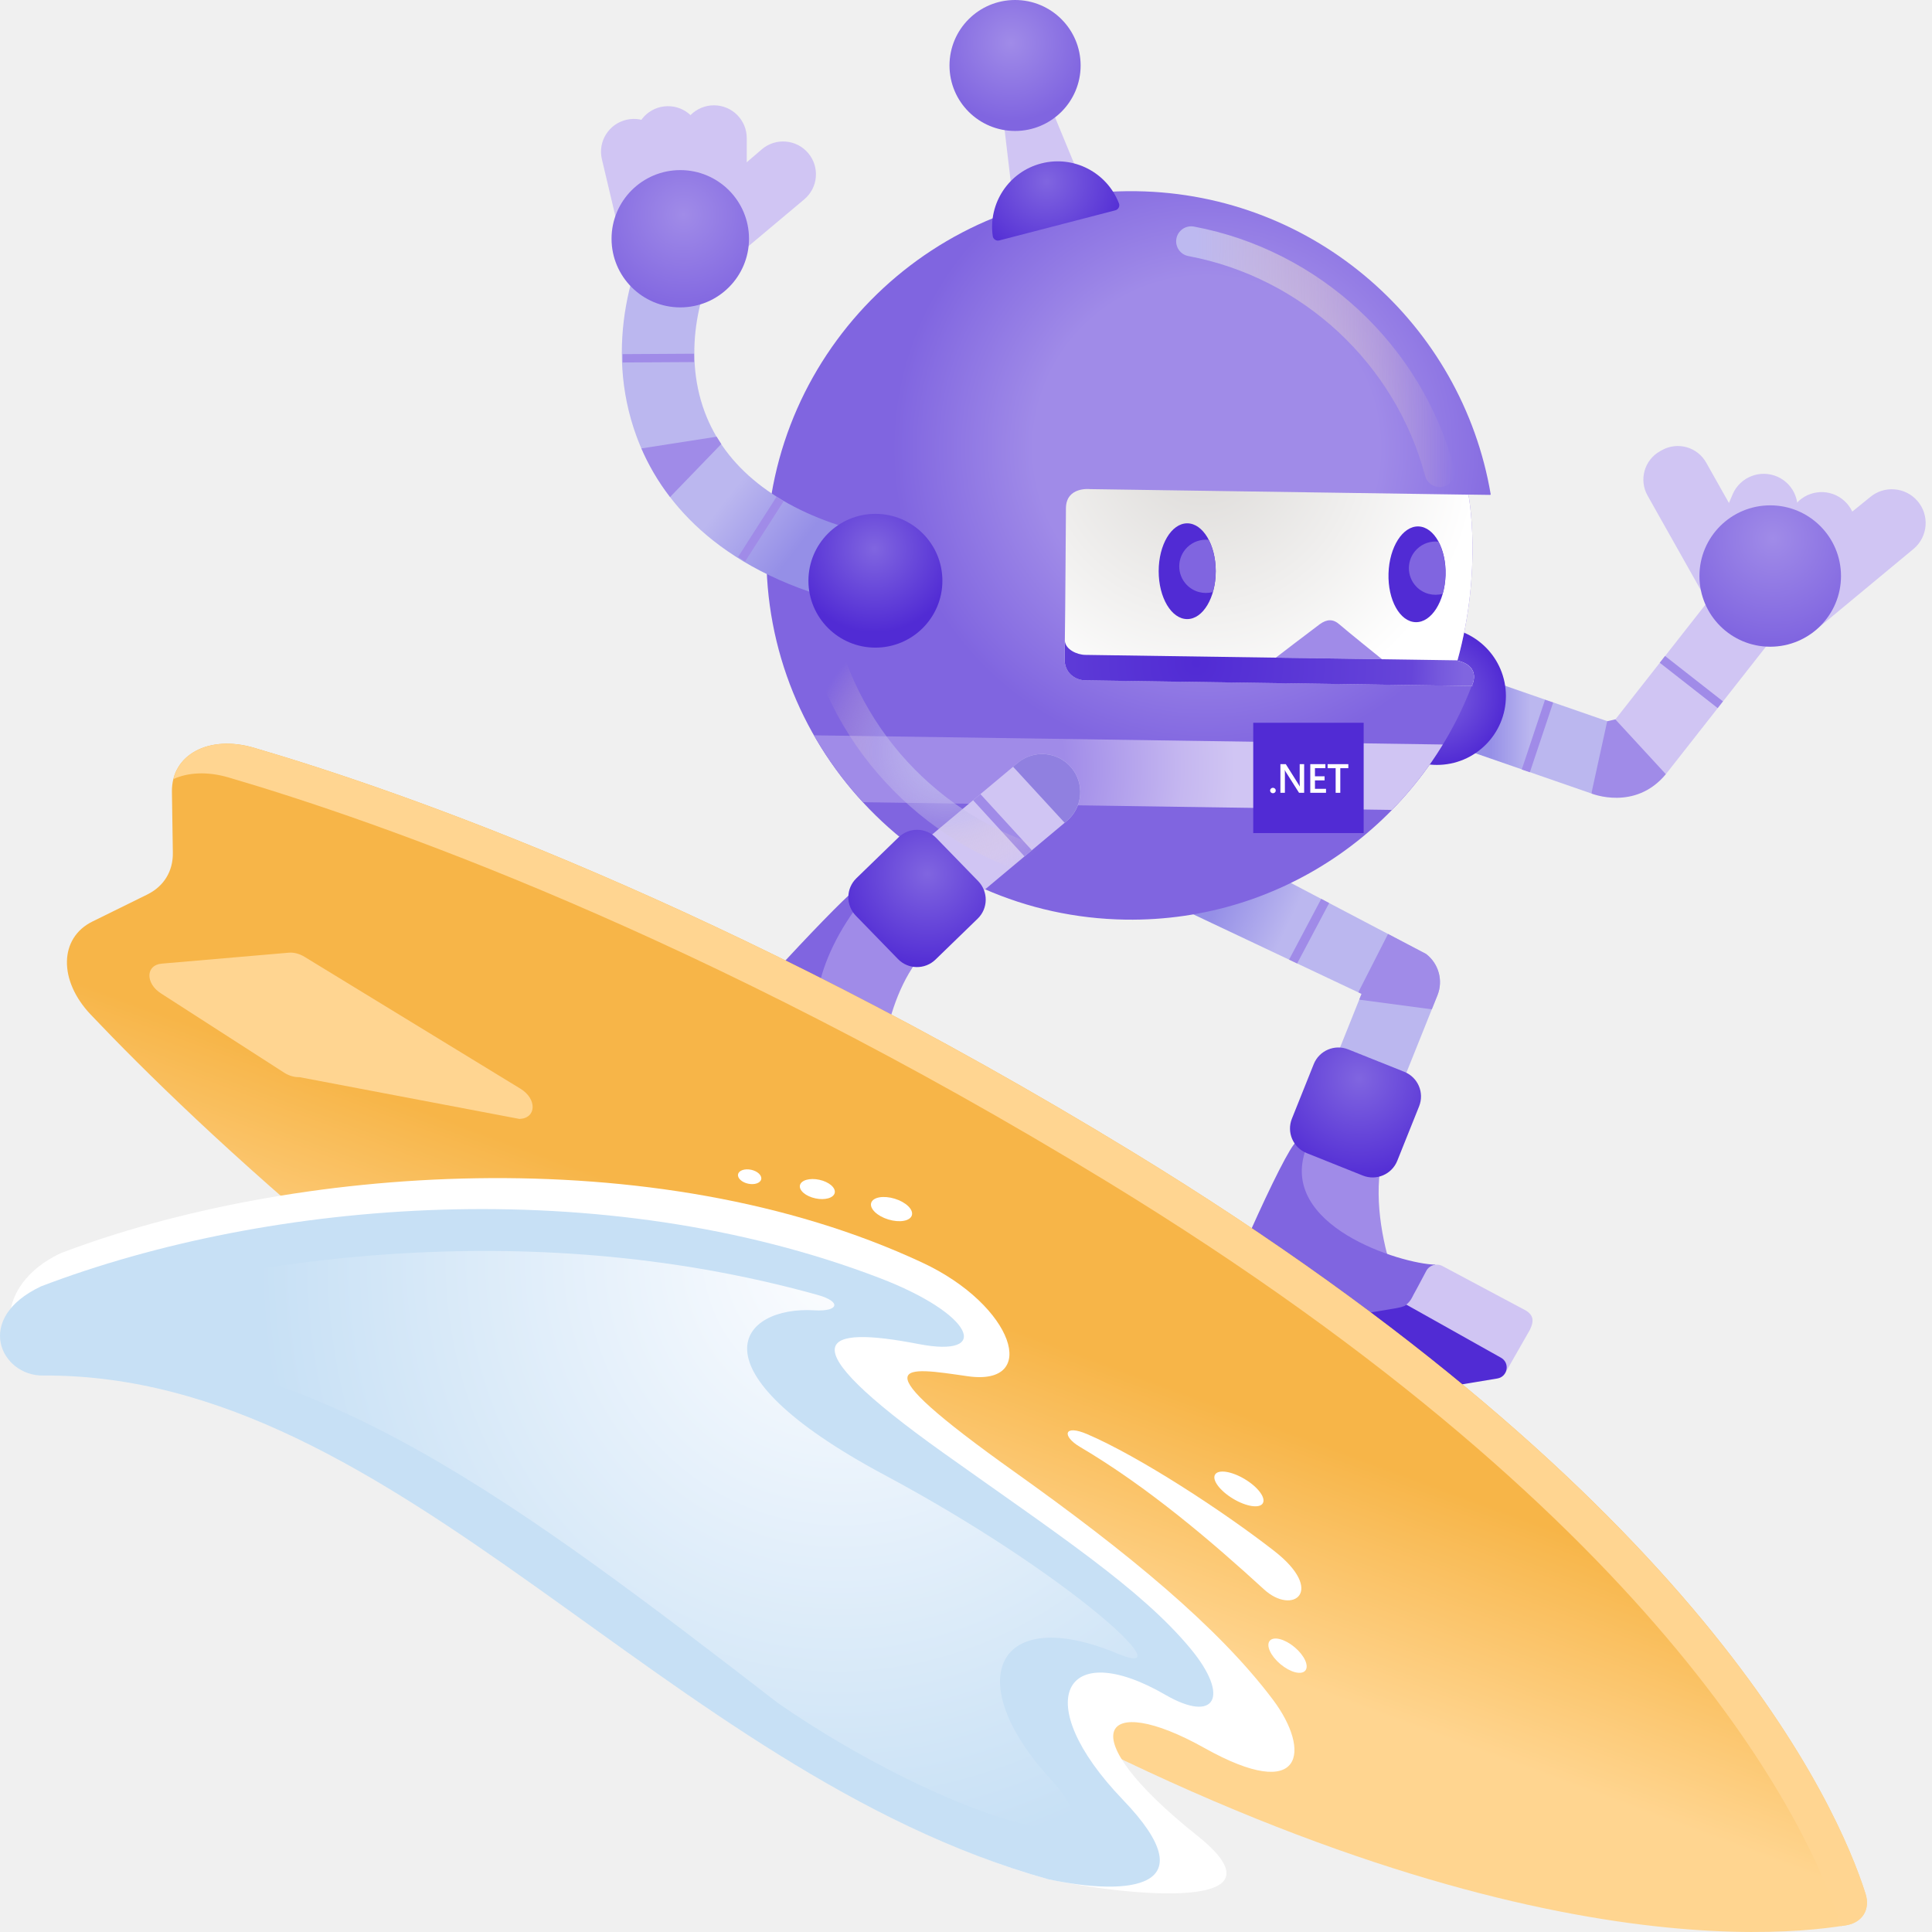
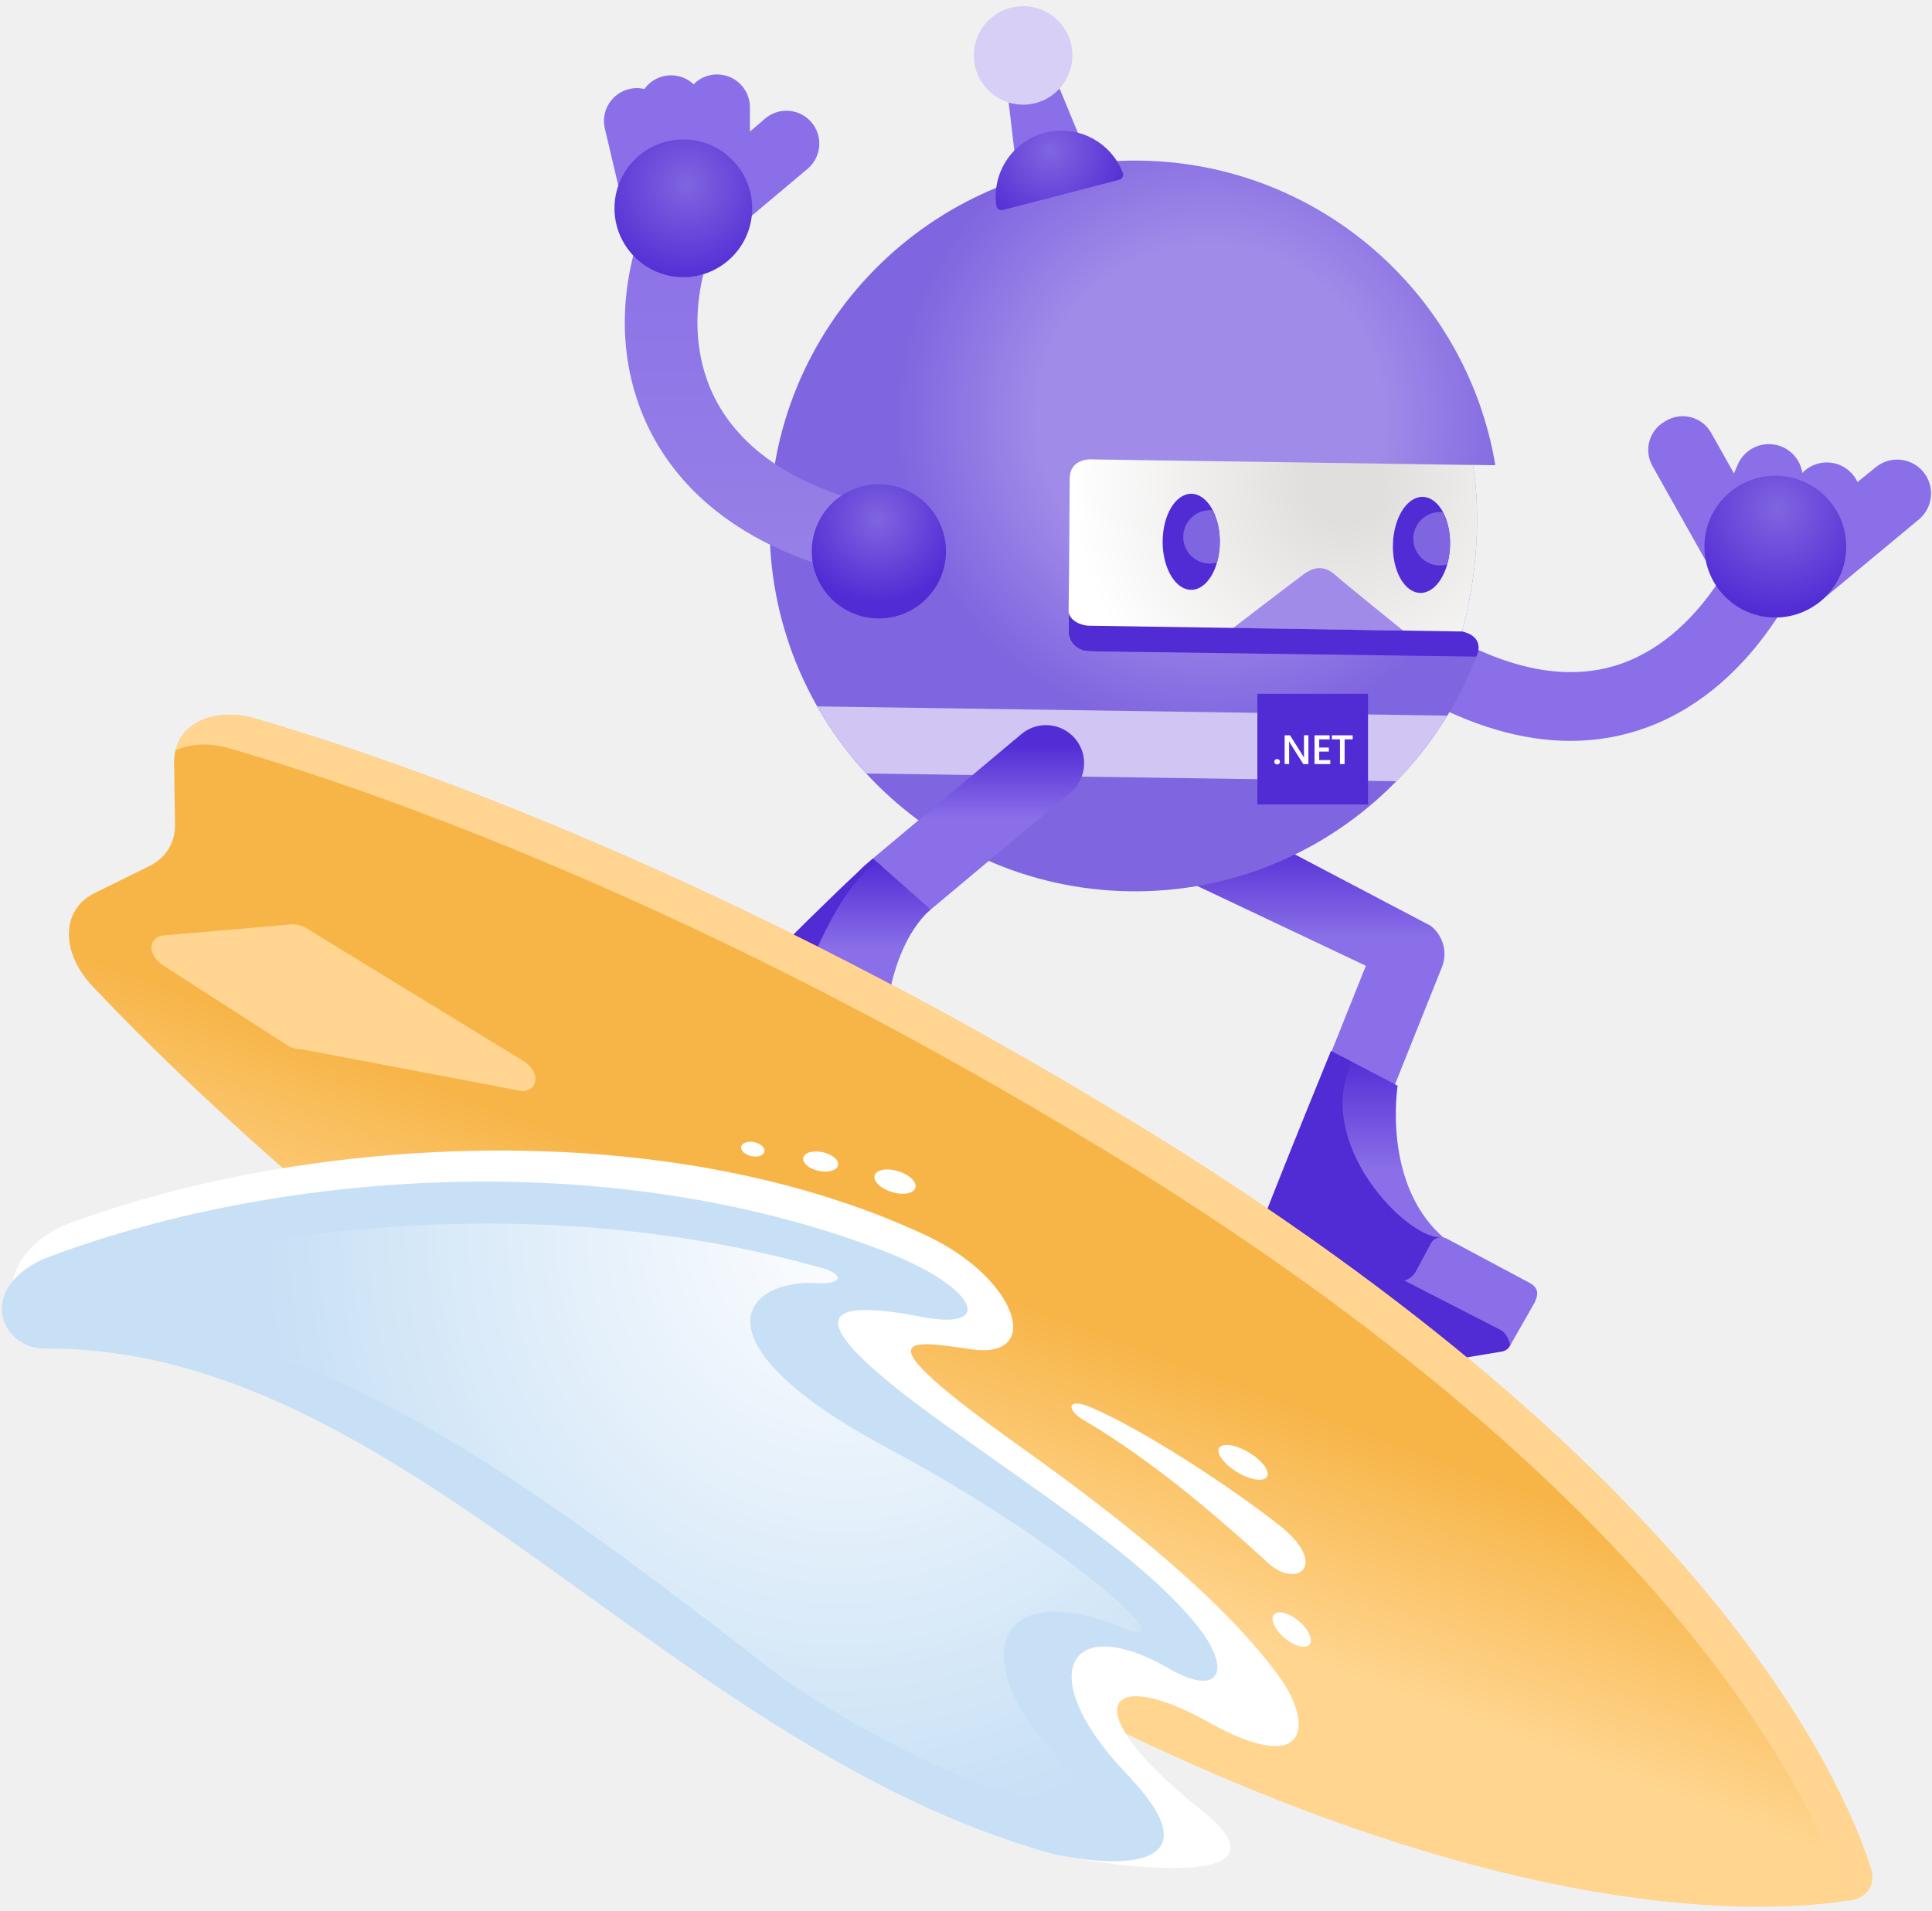
- <svg xmlns="http://www.w3.org/2000/svg" width="270" height="270" viewBox="0 0 270 270" fill="none">
-   <path d="M192.999 162.591C191.032 173.84 198.37 187.118 198.897 187.798C199.423 188.478 178.896 180.511 178.896 180.511C178.896 180.511 178.641 163.76 183.773 158.48C184.251 157.992 192.999 162.591 192.999 162.591Z" fill="#A08BE8" />
-   <path d="M191.787 162.554C190.957 165.916 191.271 170.553 194.43 176.379C196.653 180.485 198.12 178.604 202.582 177.93C204.273 177.675 201.008 184.16 200.428 185.605L182.709 187.527C183.379 185.859 183.384 184.872 182.167 182.96C179.114 178.174 180.561 166.739 183.422 159.335C186.283 151.937 191.787 162.554 191.787 162.554Z" fill="#A08BE8" />
-   <path d="M187.793 158.427C190.335 159.442 193.223 158.21 194.238 155.671L200.886 139.089C201.715 137.029 201.061 134.665 199.296 133.316L168.702 117.25C166.527 115.587 163.107 116.591 161.443 118.763C159.778 120.936 160.193 124.043 162.368 125.705L190.277 138.898L185.028 151.99C184.012 154.529 185.251 157.413 187.793 158.427Z" fill="url(#paint0_linear)" />
-   <path d="M180.151 134.107L181.279 134.644L185.751 126.204L184.645 125.62L180.151 134.107Z" fill="#A08BE8" />
-   <path d="M199.296 133.316L193.978 130.522L189.872 138.585L189.883 138.707L190.282 138.893L189.963 139.689L190.021 139.711L200.099 141.054L200.891 139.084C201.715 137.028 201.061 134.67 199.296 133.316Z" fill="#A08BE8" />
-   <path d="M200.583 176.74C195.759 176.618 178.545 171.301 182.518 160.541C183.257 158.539 183.268 156.696 180.795 159.973C178.322 163.25 168.393 185.881 168.861 187.617C169.329 189.354 201.13 190.066 201.13 190.066L200.583 176.74Z" fill="#8065E0" />
-   <path d="M213.202 183.124C214.377 183.831 214.367 184.675 213.803 185.849L210.373 191.851C210.357 191.181 209.799 190.029 209.145 189.684L195.642 182.763C196.935 182.386 197.307 181.377 197.551 180.915C197.551 180.915 198.408 179.375 199.312 177.633C199.737 176.809 200.753 176.496 201.572 176.926L213.202 183.124Z" fill="#D0C5F3" />
-   <path d="M169.611 187.049L194.717 182.891C195.073 182.832 196.084 182.689 196.536 182.322L209.767 189.742C211.054 190.47 210.708 192.408 209.251 192.647L186.697 196.386C186.4 196.434 186.097 196.397 185.82 196.28L169.388 188.903C168.489 188.52 168.648 187.209 169.611 187.049Z" fill="#512BD4" />
-   <path d="M196.259 149.791L188.415 146.652C186.517 145.893 184.358 146.817 183.597 148.713L180.545 156.335C179.784 158.231 180.71 160.387 182.608 161.146L190.452 164.285C192.35 165.045 194.51 164.121 195.27 162.225L198.323 154.608C199.083 152.707 198.163 150.556 196.259 149.791Z" fill="url(#paint1_radial)" />
-   <path d="M202.758 104.083L222.397 110.892L225.657 101.146L206.017 94.337L202.758 104.083Z" fill="url(#paint2_linear)" />
-   <path d="M215.919 97.8L212.665 107.541L213.803 107.923L217.057 98.183L215.919 97.8Z" fill="#A08BE8" />
-   <path d="M200.811 106.898C206.135 106.898 210.453 102.585 210.453 97.269C210.453 91.952 206.135 87.64 200.811 87.64C195.488 87.64 191.17 91.952 191.17 97.269C191.17 102.585 195.488 106.898 200.811 106.898Z" fill="url(#paint3_radial)" />
-   <path d="M232.798 108.205L247.806 89.084L239.712 82.748L224.705 101.868L232.798 108.205Z" fill="#D0C5F3" />
-   <path d="M232.692 91.676L231.953 92.622L240.047 98.958L240.786 98.013L232.692 91.676Z" fill="#A08BE8" />
-   <path d="M230.246 69.252L237.537 82.196C238.771 84.384 241.541 85.159 243.732 83.927L243.998 83.779C246.189 82.546 246.966 79.779 245.732 77.591L238.441 64.648C237.207 62.459 234.437 61.684 232.246 62.916L231.98 63.065C229.794 64.297 229.018 67.064 230.246 69.252Z" fill="#D0C5F3" />
-   <path d="M253.177 88.527L267.456 76.683C269.439 74.989 269.679 72.009 267.982 70.028C266.286 68.047 263.302 67.808 261.319 69.502L252.129 76.948L253.177 88.527Z" fill="#D0C5F3" />
-   <path d="M250.263 87.103L258.367 76.311C259.925 74.218 259.489 71.26 257.394 69.704C255.299 68.148 252.337 68.583 250.779 70.676L244.727 78.685L250.263 87.103Z" fill="#D0C5F3" />
-   <path d="M245.37 85.202L250.81 72.843C251.863 70.458 250.784 67.67 248.396 66.618C246.008 65.567 243.216 66.645 242.163 69.029L238.654 77.251L245.37 85.202Z" fill="#D0C5F3" />
-   <path d="M247.391 90.38C252.853 90.38 257.282 85.956 257.282 80.502C257.282 75.047 252.853 70.623 247.391 70.623C241.93 70.623 237.5 75.047 237.5 80.502C237.5 85.956 241.93 90.38 247.391 90.38Z" fill="url(#paint4_radial)" />
-   <path d="M224.609 100.796L222.397 110.892C222.397 110.892 228.502 113.394 232.804 108.194C228.284 103.287 225.742 100.53 225.742 100.53L224.609 100.796Z" fill="#A08BE8" />
-   <path d="M203.677 92.324C207.235 79.46 205.214 69.12 205.214 69.12L208.256 69.162L208.331 69.104C204.321 45.347 183.804 27.087 158.821 26.721C130.673 26.306 107.519 48.762 107.109 76.874C106.694 104.986 129.179 128.111 157.326 128.52C179.539 128.844 198.636 114.929 205.906 95.235C206.118 94.406 206.124 92.898 203.677 92.324Z" fill="url(#paint5_radial)" />
-   <path d="M205.693 95.824C205.693 95.824 207.145 93.132 203.678 92.324C207.193 79.62 205.262 69.38 205.215 69.13L152.338 68.355C152.338 68.355 149.009 67.967 148.967 71.005C148.924 74.043 148.919 82.631 148.781 92.128C148.754 94.082 150.339 95.044 151.599 95.065L205.901 95.862C205.768 95.84 205.693 95.824 205.693 95.824Z" fill="url(#paint6_radial)" />
-   <path d="M178.295 91.91C178.295 91.91 183.438 87.969 184.437 87.236C185.442 86.509 186.309 86.477 187.208 87.279C188.107 88.075 193.138 92.128 193.138 92.128L178.295 91.91Z" fill="#A08BE8" />
-   <path d="M205.693 95.824C205.693 95.824 207.145 93.131 203.678 92.324C203.683 92.308 203.683 92.298 203.688 92.282L151.69 91.522C150.482 91.506 148.935 90.763 148.818 89.589C148.807 90.428 148.797 91.278 148.786 92.138C148.759 93.912 150.062 94.868 151.248 95.043C151.365 95.059 151.488 95.075 151.605 95.075L155.157 95.128L205.901 95.872C205.768 95.84 205.693 95.824 205.693 95.824Z" fill="url(#paint7_radial)" />
-   <path d="M201.636 104.046L113.751 102.761C115.677 106.139 117.974 109.272 120.596 112.108L194.526 113.192C197.227 110.43 199.615 107.366 201.636 104.046Z" fill="url(#paint8_radial)" />
-   <path d="M99.265 27.05L106.476 20.857C108.412 19.221 111.305 19.46 112.943 21.393C114.581 23.327 114.342 26.216 112.406 27.852L103.541 35.293L99.265 27.05Z" fill="#D0C5F3" />
-   <path d="M89.012 29.004L88.768 19.508C88.72 16.98 90.735 14.887 93.267 14.839C95.798 14.792 97.893 16.805 97.941 19.333L98.196 29.068L89.012 29.004Z" fill="#D0C5F3" />
-   <path d="M95.192 28.765L95.186 19.269C95.203 16.736 97.271 14.701 99.802 14.717C102.339 14.733 104.376 16.799 104.36 19.328L104.365 29.068L95.192 28.765Z" fill="#D0C5F3" />
-   <path d="M86.3 31.469L84.109 22.227C83.54 19.763 85.088 17.304 87.555 16.736C90.023 16.167 92.485 17.713 93.054 20.177L95.298 29.658L86.3 31.469Z" fill="#D0C5F3" />
-   <path d="M93.081 28.473C88.294 35.627 84.338 48.438 88.954 60.978C91.757 68.594 98.781 78.717 116.341 83.709L119.112 73.985C108.455 70.952 101.307 65.248 98.452 57.488C95.362 49.086 97.75 39.68 101.494 34.087L93.081 28.473Z" fill="url(#paint9_linear)" />
-   <path d="M108.529 69.422L103.153 77.83L104.137 78.457L109.513 70.049L108.529 69.422Z" fill="#A08BE8" />
-   <path d="M96.995 49.431L87.008 49.49L87.013 50.658L97 50.6L96.995 49.431Z" fill="#A08BE8" />
-   <path d="M89.64 62.667L100.148 61.031C100.356 61.376 100.574 61.721 100.797 62.056L93.644 69.46C91.868 67.155 90.581 64.839 89.64 62.667Z" fill="#A08BE8" />
-   <path d="M95.07 42.957C100.377 42.957 104.674 38.66 104.674 33.365C104.674 28.07 100.377 23.773 95.07 23.773C89.767 23.773 85.465 28.07 85.465 33.365C85.465 38.66 89.767 42.957 95.07 42.957Z" fill="url(#paint10_radial)" />
-   <path d="M202.019 80.379C202.13 76.683 200.434 73.639 198.232 73.57C196.031 73.507 194.159 76.449 194.047 80.14C193.935 83.837 195.632 86.885 197.833 86.949C200.035 87.018 201.907 84.076 202.019 80.379Z" fill="#512BD4" />
-   <path d="M198.025 76.731C196.546 78.165 196.514 80.523 197.945 81.994C198.929 83.003 200.343 83.338 201.614 82.987C201.843 82.191 201.976 81.314 202.008 80.39C202.061 78.579 201.678 76.922 201.019 75.7C199.955 75.584 198.849 75.929 198.025 76.731Z" fill="#8065E0" />
-   <path d="M165.915 86.519C168.117 86.519 169.903 83.524 169.903 79.827C169.903 76.13 168.117 73.135 165.915 73.135C163.713 73.135 161.927 76.13 161.927 79.827C161.927 83.524 163.713 86.519 165.915 86.519Z" fill="#512BD4" />
-   <path d="M165.931 76.476C164.453 77.91 164.421 80.268 165.851 81.739C166.83 82.743 168.234 83.078 169.499 82.738C169.755 81.856 169.898 80.868 169.898 79.822C169.898 78.144 169.526 76.614 168.92 75.44C167.861 75.334 166.761 75.674 165.931 76.476Z" fill="#8065E0" />
-   <path d="M122.34 90.508C127.509 90.508 131.7 86.323 131.7 81.16C131.7 75.998 127.509 71.812 122.34 71.812C117.171 71.812 112.98 75.998 112.98 81.16C112.98 86.323 117.171 90.508 122.34 90.508Z" fill="url(#paint11_radial)" />
-   <path d="M123.632 134.352C122.138 134.33 120.665 133.682 119.633 132.45C117.745 130.204 118.043 126.852 120.293 124.967L142.234 106.611C144.484 104.726 147.839 105.023 149.727 107.27C151.615 109.517 151.317 112.868 149.068 114.753L127.126 133.109C126.105 133.964 124.861 134.373 123.632 134.352Z" fill="#D0C5F3" />
-   <path d="M148.786 114.987L149.057 114.759C151.307 112.873 151.604 109.527 149.717 107.275C147.829 105.029 144.478 104.731 142.224 106.617L141.58 107.153L148.786 114.987Z" fill="#9080E0" />
-   <path d="M135.991 111.832L143.175 119.682L144.202 118.822L137.017 110.977L135.991 111.832Z" fill="#A08BE8" />
-   <path d="M130.258 131.972C123.356 138.197 122.856 150.944 123.132 151.762C123.414 152.574 110.981 143.471 110.981 143.471C110.981 143.471 116.123 127.527 122.68 124.165C123.286 123.851 130.258 131.972 130.258 131.972Z" fill="#A08BE8" />
-   <path d="M116.751 145.829C112.225 144.172 113.539 134.373 120.755 125.45C122.101 123.788 122.68 121.754 119.495 124.34C116.277 126.948 99.297 145.181 99.186 146.976C99.074 148.771 128.961 159.643 128.961 159.643L116.751 145.829Z" fill="#8065E0" />
-   <path d="M142.628 156.94C143.516 157.986 143.234 158.778 142.325 159.718L137.15 164.301C137.353 163.664 137.193 162.389 136.682 161.853L126.116 150.97C127.461 151.029 128.137 150.19 128.514 149.829C128.514 149.829 129.817 148.644 131.237 147.284C131.907 146.642 132.965 146.668 133.609 147.338L142.628 156.94Z" fill="#D0C5F3" />
-   <path d="M100.079 146.684L125.19 150.795C125.547 150.853 126.552 151.039 127.094 150.843L137.241 162.113C138.224 163.213 137.273 164.939 135.815 164.7L113.257 161.014C112.959 160.966 112.682 160.833 112.459 160.631L99.265 148.378C98.547 147.715 99.122 146.525 100.079 146.684Z" fill="#512BD4" />
-   <path d="M136.709 123.145L130.822 117.09C129.397 115.624 127.052 115.587 125.578 117.016L119.681 122.736C118.213 124.16 118.176 126.502 119.606 127.973L125.493 134.028C126.919 135.494 129.264 135.531 130.737 134.102L136.634 128.382C138.102 126.959 138.134 124.616 136.709 123.145Z" fill="url(#paint12_radial)" />
-   <path d="M119.037 225.263C198.711 273.924 245.141 271.189 257.995 269.059C260.276 268.682 261.409 266.834 260.707 264.63C256.75 252.233 238.037 209.701 158.363 161.04C101.398 126.247 55.876 110.473 35.498 104.503C29.191 102.654 23.953 105.464 24.027 110.642L24.155 119.188C24.192 121.753 22.9 123.867 20.592 125.004L12.918 128.785C8.27 131.075 8.148 137.012 12.668 141.782C27.276 157.184 62.072 190.47 119.037 225.263Z" fill="url(#paint13_linear)" />
-   <path d="M260.707 264.63C256.751 252.233 238.037 209.701 158.364 161.04C101.398 126.247 55.877 110.473 35.498 104.503C29.946 102.878 25.229 104.859 24.23 108.879C26.277 107.939 28.989 107.785 31.941 108.651C52.324 114.621 97.84 130.395 154.806 165.188C234.479 213.849 253.193 256.387 257.15 268.778C257.192 268.91 257.229 269.043 257.256 269.176C257.511 269.139 257.761 269.096 258 269.059C260.277 268.682 261.409 266.834 260.707 264.63Z" fill="#FFD591" />
-   <path d="M72.745 152.155L42.555 133.714C41.853 133.284 41.06 133.077 40.353 133.141L22.596 134.67C20.342 134.862 20.299 137.443 22.522 138.845L39.726 149.919C40.396 150.344 41.156 150.561 41.853 150.535L72.596 156.372C74.978 156.282 75.074 153.578 72.745 152.155Z" fill="#FFD591" />
-   <path d="M150.775 24.469L141.431 26.89L140.256 16.974L146.962 15.232L150.775 24.469Z" fill="#D0C5F3" />
-   <path d="M141.857 18.302C146.919 18.302 151.019 14.207 151.019 9.151C151.019 4.095 146.919 0 141.857 0C136.794 0 132.694 4.095 132.694 9.151C132.694 14.207 136.794 18.302 141.857 18.302Z" fill="url(#paint14_radial)" />
-   <path d="M155.869 29.392C156.289 29.28 156.534 28.829 156.375 28.425C154.726 24.129 150.073 21.659 145.51 22.843C140.947 24.028 138.086 28.447 138.74 33.004C138.804 33.434 139.235 33.71 139.655 33.599L155.869 29.392Z" fill="url(#paint15_radial)" />
-   <path d="M190.574 101.008H175.142V116.421H190.574V101.008Z" fill="#512BD4" />
-   <path d="M177.891 110.855C177.779 110.855 177.689 110.818 177.615 110.743C177.54 110.669 177.498 110.579 177.498 110.478C177.498 110.372 177.535 110.287 177.615 110.207C177.689 110.133 177.785 110.095 177.891 110.095C178.003 110.095 178.093 110.133 178.173 110.207C178.253 110.281 178.29 110.372 178.29 110.478C178.29 110.579 178.253 110.669 178.173 110.743C178.093 110.823 178.003 110.855 177.891 110.855Z" fill="white" />
-   <path d="M182.252 110.797H181.545L179.678 107.854C179.63 107.78 179.593 107.7 179.561 107.62H179.545C179.561 107.705 179.566 107.891 179.566 108.173V110.797H178.939V106.792H179.694L181.502 109.665C181.576 109.782 181.63 109.867 181.651 109.91H181.662C181.646 109.803 181.635 109.623 181.635 109.368V106.787H182.257V110.797H182.252Z" fill="white" />
-   <path d="M185.31 110.797H183.113V106.792H185.224V107.355H183.767V108.492H185.113V109.055H183.767V110.239H185.315L185.31 110.797Z" fill="white" />
-   <path d="M188.431 107.355H187.309V110.797H186.66V107.355H185.538V106.792H188.431V107.355Z" fill="white" />
-   <path d="M176.477 210.089C176.934 209.335 175.812 207.821 173.966 206.717C172.126 205.606 170.265 205.32 169.808 206.074C169.35 206.828 170.478 208.336 172.318 209.446C174.163 210.557 176.025 210.843 176.477 210.089Z" fill="white" />
-   <path d="M182.417 233.469C182.964 232.816 182.3 231.355 180.928 230.203C179.556 229.05 177.997 228.646 177.45 229.3C176.902 229.953 177.567 231.414 178.939 232.566C180.311 233.719 181.869 234.122 182.417 233.469Z" fill="white" />
-   <path d="M127.434 169.841C127.679 169.039 126.605 167.998 125.036 167.52C123.467 167.042 121.994 167.302 121.75 168.104C121.505 168.906 122.579 169.947 124.148 170.425C125.722 170.903 127.19 170.643 127.434 169.841Z" fill="white" />
-   <path d="M113.943 167.472C115.283 167.764 116.501 167.419 116.655 166.702C116.809 165.985 115.852 165.167 114.507 164.875C113.166 164.583 111.949 164.928 111.794 165.645C111.64 166.362 112.597 167.18 113.943 167.472Z" fill="white" />
-   <path d="M5.856 188.032C11.525 186.969 40.21 196.004 73.707 210.652C107.093 225.247 103.467 250.539 146.51 262.627C157.88 265.039 180.72 267.216 167.303 256.525C149.217 242.105 154.029 236.278 168.319 244.282C182.284 252.101 183.22 244.633 177.912 237.558C170.286 227.398 157.608 216.967 141.835 205.734C119.303 189.684 126.514 191.075 135.215 192.328C145.367 193.789 141.718 182.444 128.918 176.464C91.406 158.937 40.38 162.963 8.456 175.147C-1.057 179.635 0.086 189.105 5.856 188.032Z" fill="white" />
-   <path d="M5.973 192.233C55.786 191.893 92.793 247.629 146.51 262.633C157.88 265.044 168.84 263.923 156.933 251.527C143.707 237.76 148.701 228.652 162.873 236.857C169.824 240.883 171.977 237.139 166.346 230.362C159.385 221.976 147.643 214.301 131.87 203.062C109.338 187.012 115.028 185.243 128.37 187.83C138.682 189.827 136.092 183.639 122.904 178.594C84.173 163.776 37.663 167.584 5.739 179.768C-3.78 184.261 0.15 192.27 5.973 192.233Z" fill="#C7E0F5" />
-   <path d="M11.748 188.993C43.709 188.318 72.963 210.397 108.747 238.026C131.253 253.63 159.438 262.457 146.781 248.6C134.124 234.738 139.336 224.041 156.221 231.111C165.787 235.115 149.323 219.893 123.622 206.137C95.777 191.234 103.541 182.481 113.815 183.119C117.198 183.326 117.665 181.919 114.278 180.973C72.346 169.267 32.105 176.841 12.397 182.566C5.952 184.436 4.888 189.136 11.748 188.993Z" fill="url(#paint16_radial)" />
-   <path d="M104.552 165.422C105.445 165.613 106.264 165.337 106.381 164.801C106.498 164.264 105.87 163.669 104.977 163.478C104.084 163.287 103.265 163.563 103.148 164.099C103.031 164.636 103.658 165.231 104.552 165.422Z" fill="white" />
-   <path d="M150.913 202.197C160.48 207.842 169.409 215.49 176.647 222.119C180.678 225.81 185.315 222.384 178.061 216.739C170.807 211.093 159.172 203.53 151.955 200.433C148.616 198.994 148.392 200.709 150.913 202.197Z" fill="white" />
-   <path d="M114.922 86.668C115.852 86.679 116.698 87.305 116.937 88.251C120.915 103.961 133.763 116.172 149.669 119.348C150.807 119.576 151.546 120.681 151.317 121.817C151.089 122.954 149.983 123.692 148.845 123.464C131.365 119.969 117.24 106.553 112.863 89.281C112.576 88.16 113.262 87.019 114.384 86.732C114.565 86.689 114.746 86.668 114.922 86.668Z" fill="url(#paint17_radial)" />
-   <path d="M201.199 68.068C200.269 68.068 199.413 67.447 199.163 66.507C195.004 50.839 182.018 38.782 166.08 35.787C164.942 35.574 164.192 34.475 164.405 33.338C164.617 32.202 165.718 31.453 166.856 31.665C184.379 34.958 198.652 48.215 203.226 65.434C203.523 66.554 202.853 67.701 201.731 67.999C201.556 68.047 201.375 68.068 201.199 68.068Z" fill="url(#paint18_linear)" />
+ <svg xmlns="http://www.w3.org/2000/svg" width="272" height="269" viewBox="0 0 272 269" fill="none">
+   <path d="M189.79 155.713C192.356 156.74 195.268 155.495 196.295 152.929L203.004 136.174C203.841 134.093 203.18 131.703 201.398 130.339L170.521 114.103C168.326 112.42 164.876 113.437 163.194 115.633C161.512 117.828 161.935 120.969 164.13 122.646L192.299 135.979L187 149.208C185.974 151.774 187.224 154.687 189.79 155.713Z" fill="url(#paint0_linear)" />
+   <path d="M196.761 152.853L188.692 148.648C185.803 156.193 181.042 175.685 184.111 180.503C185.342 182.437 185.337 183.435 184.658 185.117L202.543 183.174C203.128 181.715 205.304 176.716 204.715 175.419C196.19 169.484 196.091 158.075 196.761 152.853Z" fill="url(#paint1_linear)" />
+   <path d="M171.439 184.637L196.78 180.437C197.141 180.38 198.158 180.232 198.614 179.862L211.966 187.36C213.263 188.096 212.916 190.054 211.443 190.296L188.683 194.074C188.383 194.122 188.074 194.084 187.799 193.965L171.215 186.509C170.308 186.124 170.469 184.799 171.439 184.637Z" fill="#512BD4" />
+   <path d="M189.823 150.757C189.966 150.373 190.061 149.893 190.113 149.389L187.381 147.968C184.753 154.469 172.688 183.715 173.144 185.407C173.615 187.16 203.247 187.688 203.247 187.688L202.695 174.221C197.83 174.098 185.817 161.629 189.823 150.757Z" fill="#512BD4" />
+   <path d="M221.108 104.314C214.309 104.314 207.091 102.195 199.531 97.97L204.245 89.536C213.354 94.63 221.522 95.913 228.516 93.352C240.258 89.051 245.561 75.214 245.613 75.072L254.675 78.427C254.404 79.163 247.856 96.507 231.923 102.394C228.455 103.672 224.843 104.314 221.108 104.314Z" fill="#8A6FE8" />
+   <path d="M232.636 65.597L239.996 78.678C241.241 80.888 244.04 81.672 246.25 80.427L246.516 80.275C248.725 79.03 249.509 76.231 248.264 74.022L240.904 60.94C239.659 58.731 236.86 57.947 234.651 59.191L234.385 59.344C232.18 60.589 231.401 63.383 232.636 65.597Z" fill="#8A6FE8" />
+   <path d="M255.782 85.074L270.194 73.105C272.194 71.394 272.436 68.381 270.726 66.381C269.015 64.38 266.003 64.138 264.002 65.849L254.727 73.375L255.782 85.074Z" fill="#8A6FE8" />
+   <path d="M252.84 83.634L261.018 72.729C262.591 70.615 262.149 67.626 260.035 66.053C257.92 64.48 254.931 64.922 253.358 67.037L247.252 75.129L252.84 83.634Z" fill="#8A6FE8" />
+   <path d="M247.903 81.715L253.396 69.227C254.461 66.818 253.368 64 250.959 62.936C248.55 61.871 245.732 62.964 244.667 65.374L241.123 73.684L247.903 81.715Z" fill="#8A6FE8" />
+   <path d="M249.942 86.946C255.454 86.946 259.925 82.475 259.925 76.963C259.925 71.451 255.454 66.98 249.942 66.98C244.43 66.98 239.958 71.451 239.958 76.963C239.958 82.475 244.43 86.946 249.942 86.946Z" fill="url(#paint2_radial)" />
+   <path d="M205.822 88.909C209.414 75.908 207.371 65.459 207.371 65.459L210.441 65.502L210.517 65.445C206.468 41.434 185.76 22.983 160.548 22.613C132.137 22.195 108.768 44.889 108.355 73.295C107.936 101.705 130.631 125.074 159.037 125.488C181.455 125.815 200.728 111.75 208.07 91.85C208.288 91.014 208.293 89.489 205.822 88.909Z" fill="url(#paint3_radial)" />
+   <path d="M205.822 88.909C209.372 76.07 207.423 65.72 207.371 65.469L154.004 64.685C154.004 64.685 150.645 64.295 150.602 67.365C150.559 70.434 150.555 79.116 150.412 88.709C150.384 90.686 151.985 91.655 153.258 91.679C153.263 91.679 204.876 90.292 205.822 88.909Z" fill="url(#paint4_radial)" />
+   <path d="M173.582 88.439C173.582 88.439 181.888 82.066 183.503 80.883C185.128 79.705 186.525 79.657 187.975 80.95C189.424 82.237 197.549 88.79 197.549 88.79L173.582 88.439Z" fill="#A08BE8" />
+   <path d="M207.856 92.449C207.856 92.449 209.319 89.726 205.822 88.914C205.827 88.899 153.349 88.101 153.349 88.101C152.132 88.087 150.569 87.331 150.45 86.148C150.441 86.994 150.426 87.854 150.417 88.724C150.388 90.515 151.705 91.484 152.902 91.66C153.021 91.674 153.144 91.693 153.263 91.693L156.851 91.746L207.856 92.449Z" fill="#512BD4" />
+   <path d="M203.76 100.755L115.059 99.458C117.003 102.869 119.322 106.039 121.968 108.904L196.585 109.997C199.312 107.208 201.721 104.11 203.76 100.755Z" fill="#D0C5F3" />
+   <path d="M100.443 22.945L107.723 16.687C109.676 15.034 112.598 15.276 114.251 17.229C115.905 19.182 115.663 22.104 113.71 23.758L104.762 31.28L100.443 22.945Z" fill="#8A6FE8" />
+   <path d="M90.094 24.922L89.847 15.323C89.799 12.767 91.833 10.653 94.389 10.605C96.946 10.557 99.06 12.591 99.108 15.148L99.364 24.984L90.094 24.922Z" fill="#8A6FE8" />
+   <path d="M96.328 24.68L96.323 15.081C96.337 12.52 98.428 10.467 100.98 10.482C103.541 10.496 105.594 12.586 105.58 15.138L105.584 24.984L96.328 24.68Z" fill="#8A6FE8" />
+   <path d="M87.357 27.412L85.147 18.075C84.572 15.585 86.135 13.1 88.625 12.525C91.115 11.95 93.6 13.513 94.175 16.003L96.442 25.582L87.357 27.412Z" fill="#8A6FE8" />
+   <path d="M94.199 24.385C89.367 31.617 85.375 44.561 90.032 57.234C92.859 64.932 99.949 75.162 117.673 80.209L120.471 70.382C109.714 67.317 102.5 61.553 99.621 53.713C96.504 45.221 98.913 35.718 102.691 30.063L94.199 24.385Z" fill="url(#paint5_linear)" />
+   <path d="M96.204 39.02C101.56 39.02 105.898 34.677 105.898 29.327C105.898 23.976 101.56 19.633 96.204 19.633C90.854 19.633 86.511 23.976 86.511 29.327C86.511 34.677 90.854 39.02 96.204 39.02Z" fill="url(#paint6_radial)" />
+   <path d="M204.149 76.84C204.263 73.105 202.548 70.03 200.329 69.959C198.105 69.892 196.219 72.867 196.105 76.597C195.991 80.332 197.706 83.416 199.925 83.478C202.149 83.549 204.035 80.574 204.149 76.84Z" fill="#512BD4" />
+   <path d="M200.115 73.152C198.623 74.601 198.59 76.987 200.034 78.469C201.028 79.491 202.453 79.828 203.736 79.472C203.969 78.669 204.102 77.78 204.135 76.849C204.187 75.019 203.803 73.342 203.137 72.112C202.068 71.993 200.952 72.34 200.115 73.152Z" fill="#8065E0" />
+   <path d="M167.708 83.045C169.932 83.045 171.733 80.018 171.733 76.283C171.733 72.549 169.927 69.522 167.708 69.522C165.485 69.522 163.684 72.549 163.684 76.283C163.684 80.018 165.489 83.045 167.708 83.045Z" fill="#512BD4" />
+   <path d="M167.727 72.895C166.235 74.345 166.202 76.73 167.647 78.213C168.635 79.225 170.051 79.567 171.329 79.22C171.586 78.327 171.733 77.329 171.733 76.274C171.733 74.578 171.358 73.033 170.745 71.845C169.676 71.741 168.564 72.083 167.727 72.895Z" fill="#8065E0" />
+   <path d="M123.731 87.075C128.949 87.075 133.178 82.846 133.178 77.628C133.178 72.411 128.949 68.182 123.731 68.182C118.514 68.182 114.285 72.411 114.285 77.628C114.285 82.846 118.514 87.075 123.731 87.075Z" fill="url(#paint7_radial)" />
+   <path d="M125.033 131.385C123.527 131.361 122.04 130.71 120.999 129.465C119.093 127.194 119.393 123.806 121.664 121.9L143.812 103.349C146.083 101.444 149.471 101.743 151.377 104.015C153.282 106.286 152.983 109.674 150.711 111.579L128.564 130.13C127.528 130.99 126.273 131.404 125.033 131.385Z" fill="url(#paint8_linear)" />
+   <path d="M144.206 154.212C145.104 155.272 144.819 156.07 143.902 157.02L138.68 161.653C138.884 161.007 138.723 159.719 138.21 159.177L127.547 148.182C128.906 148.239 129.585 147.393 129.965 147.027C129.965 147.027 131.282 145.83 132.712 144.457C133.387 143.806 134.456 143.834 135.107 144.509L144.206 154.212Z" fill="#D0C5F3" />
+   <path d="M101.26 143.844L126.606 147.997C126.967 148.054 127.979 148.244 128.526 148.044L138.766 159.434C139.759 160.546 138.799 162.29 137.326 162.048L114.556 158.322C114.256 158.275 113.976 158.142 113.753 157.937L100.438 145.554C99.716 144.884 100.296 143.682 101.26 143.844Z" fill="#512BD4" />
+   <path d="M152.427 20.337L142.995 22.784L141.807 12.762L148.573 11.004L152.427 20.337Z" fill="#8A6FE8" />
+   <path d="M144.04 14.739C147.875 14.739 150.978 11.636 150.978 7.802C150.978 3.967 147.875 0.869 144.04 0.869C140.205 0.869 137.103 3.972 137.103 7.806C137.103 11.641 140.21 14.739 144.04 14.739Z" fill="#D8CFF7" />
+   <path d="M157.568 25.312C157.991 25.198 158.238 24.741 158.077 24.333C156.414 19.99 151.714 17.495 147.11 18.692C142.505 19.89 139.616 24.357 140.277 28.961C140.343 29.393 140.776 29.674 141.199 29.564L157.568 25.312Z" fill="url(#paint9_radial)" />
+   <path d="M192.598 97.685H177.022V113.261H192.598V97.685V97.685Z" fill="#512BD4" />
+   <path d="M179.797 107.635C179.683 107.635 179.593 107.597 179.516 107.521C179.44 107.445 179.398 107.355 179.398 107.255C179.398 107.146 179.436 107.06 179.516 106.98C179.593 106.904 179.688 106.866 179.797 106.866C179.911 106.866 180.001 106.904 180.082 106.98C180.163 107.056 180.201 107.146 180.201 107.255C180.201 107.355 180.163 107.45 180.082 107.521C180.001 107.607 179.911 107.635 179.797 107.635Z" fill="white" />
+   <path d="M184.197 107.578H183.484L181.603 104.604C181.555 104.528 181.517 104.447 181.484 104.366H181.469C181.484 104.452 181.493 104.642 181.493 104.922V107.574H180.861V103.525H181.622L183.446 106.428C183.522 106.547 183.574 106.633 183.598 106.676H183.608C183.593 106.566 183.579 106.386 183.579 106.129V103.52H184.206V107.574H184.197V107.578Z" fill="white" />
+   <path d="M187.286 107.578H185.066V103.53H187.195V104.1H185.727V105.25H187.086V105.82H185.727V107.018H187.29V107.583H187.286V107.578Z" fill="white" />
+   <path d="M190.436 104.1H189.305V107.578H188.649V104.1H187.518V103.53H190.436V104.1Z" fill="white" />
+   <path d="M215.435 180.669C216.623 181.382 216.609 182.238 216.043 183.421L212.579 189.484C212.565 188.809 211.999 187.645 211.339 187.293L197.711 180.299C199.013 179.919 199.393 178.897 199.64 178.431C199.64 178.431 200.505 176.873 201.417 175.115C201.845 174.283 202.871 173.965 203.698 174.402L215.435 180.669Z" fill="#8A6FE8" />
+   <path d="M124.216 122.043L122.89 120.874C118.851 124.333 100.467 142.38 100.357 144.143C100.243 145.958 130.407 156.944 130.407 156.944L118.086 142.984C113.639 141.349 117.288 130.919 124.216 122.043Z" fill="#512BD4" />
+   <path d="M131.001 128.044L123.508 121.415C117.164 125.402 112.265 140.598 112.265 140.598C112.265 140.598 124.815 149.797 124.529 148.975C124.249 148.153 124.092 134.359 131.001 128.044Z" fill="url(#paint10_linear)" />
+   <path d="M120.395 223.255C200.809 272.43 247.671 269.665 260.648 267.512C262.952 267.132 264.093 265.265 263.385 263.036C259.393 250.51 240.505 207.526 160.091 158.351C102.596 123.188 56.651 107.246 36.086 101.216C29.718 99.348 24.434 102.185 24.51 107.422L24.639 116.056C24.677 118.65 23.37 120.783 21.042 121.933L13.296 125.754C8.606 128.068 8.483 134.069 13.044 138.888C27.784 154.454 62.9 188.092 120.395 223.255Z" fill="url(#paint11_linear)" />
+   <path d="M263.385 263.036C259.393 250.51 240.505 207.526 160.091 158.351C102.595 123.188 56.651 107.246 36.086 101.216C30.483 99.572 25.722 101.577 24.71 105.64C26.777 104.689 29.514 104.533 32.493 105.407C53.068 111.442 99.008 127.379 156.499 162.542C236.913 211.722 255.801 254.706 259.792 267.232C259.835 267.365 259.873 267.498 259.902 267.636C260.158 267.598 260.41 267.555 260.652 267.517C262.947 267.132 264.093 265.265 263.385 263.036Z" fill="#FFD591" />
+   <path d="M73.672 149.375L43.199 130.738C42.491 130.306 41.693 130.092 40.975 130.159L23.061 131.703C20.785 131.898 20.742 134.507 22.985 135.923L40.348 147.113C41.023 147.54 41.792 147.764 42.496 147.735L73.524 153.632C75.929 153.542 76.024 150.814 73.672 149.375Z" fill="#FFD591" />
+   <path d="M178.371 207.921C178.832 207.16 177.701 205.63 175.839 204.514C173.981 203.392 172.104 203.103 171.643 203.863C171.182 204.623 172.318 206.148 174.176 207.27C176.034 208.391 177.915 208.681 178.371 207.921Z" fill="white" />
+   <path d="M184.363 231.546C184.914 230.886 184.244 229.408 182.862 228.244C181.479 227.08 179.906 226.671 179.35 227.332C178.794 227.992 179.469 229.47 180.852 230.634C182.239 231.798 183.812 232.207 184.363 231.546Z" fill="white" />
+   <path d="M128.873 167.246C129.12 166.433 128.036 165.383 126.454 164.899C124.872 164.414 123.384 164.68 123.137 165.488C122.89 166.3 123.974 167.35 125.556 167.835C127.143 168.32 128.626 168.058 128.873 167.246Z" fill="white" />
+   <path d="M115.254 164.851C116.608 165.146 117.834 164.799 117.991 164.072C118.148 163.345 117.179 162.523 115.824 162.223C114.47 161.929 113.244 162.276 113.087 163.003C112.93 163.73 113.895 164.556 115.254 164.851Z" fill="white" />
+   <path d="M6.164 185.63C11.885 184.556 40.837 193.684 74.646 208.491C108.34 223.24 104.682 248.8 148.127 261.017C159.602 263.454 182.653 265.654 169.115 254.849C150.859 240.275 155.72 234.388 170.141 242.475C184.235 250.377 185.181 242.832 179.825 235.68C172.128 225.412 159.331 214.872 143.413 203.521C120.671 187.298 127.951 188.705 136.732 189.973C146.977 191.451 143.294 179.985 130.379 173.941C92.517 156.227 41.018 160.299 8.796 172.611C-0.816 177.144 0.338 186.714 6.164 185.63Z" fill="white" />
+   <path d="M6.283 189.874C56.561 189.531 93.909 245.854 148.127 261.016C159.602 263.454 170.664 262.318 158.647 249.793C145.299 235.88 150.336 226.676 164.644 234.967C171.657 239.035 173.833 235.253 168.15 228.405C161.123 219.928 149.272 212.173 133.353 200.817C110.612 184.594 116.356 182.808 129.823 185.421C140.229 187.441 137.616 181.187 124.306 176.089C85.214 161.116 38.271 164.96 6.055 177.277C-3.563 181.819 0.405 189.912 6.283 189.874Z" fill="#C7E0F5" />
+   <path d="M12.108 186.6C44.368 185.92 73.89 208.23 110.008 236.151C132.721 251.922 161.17 260.841 148.397 246.837C135.625 232.829 140.885 222.019 157.925 229.161C167.58 233.209 150.963 217.823 125.024 203.924C96.922 188.861 104.758 180.019 115.126 180.66C118.538 180.869 119.013 179.448 115.591 178.493C73.268 166.661 32.655 174.316 12.764 180.104C6.259 181.995 5.185 186.747 12.108 186.6Z" fill="url(#paint12_radial)" />
+   <path d="M105.774 162.779C106.677 162.974 107.504 162.694 107.623 162.152C107.742 161.61 107.11 161.007 106.207 160.817C105.304 160.622 104.477 160.902 104.358 161.444C104.24 161.986 104.876 162.589 105.774 162.779Z" fill="white" />
+   <path d="M152.569 199.942C162.225 205.649 171.239 213.376 178.542 220.076C182.61 223.806 187.29 220.342 179.968 214.64C172.646 208.933 160.904 201.292 153.62 198.161C150.251 196.707 150.023 198.441 152.569 199.942Z" fill="white" />
  <defs>
-     <linearGradient id="paint0_linear" x1="158.425" y1="128.384" x2="195.274" y2="145.926" gradientUnits="userSpaceOnUse">
-       <stop offset="0.237" stop-color="#958FE7" />
-       <stop offset="0.488" stop-color="#BBB7EF" />
+     <linearGradient id="paint0_linear" x1="182.766" y1="114.687" x2="182.766" y2="153.006" gradientUnits="userSpaceOnUse">
+       <stop offset="0.094" stop-color="#522CD5" />
+       <stop offset="0.45" stop-color="#8A6FE8" />
    </linearGradient>
-     <radialGradient id="paint1_radial" cx="0" cy="0" r="1" gradientUnits="userSpaceOnUse" gradientTransform="translate(189.95 150.724) scale(14.5197 14.5013)">
+     <linearGradient id="paint1_linear" x1="193.968" y1="148.648" x2="193.968" y2="185.12" gradientUnits="userSpaceOnUse">
+       <stop stop-color="#522CD5" />
+       <stop offset="0.44" stop-color="#8A6FE8" />
+     </linearGradient>
+     <radialGradient id="paint2_radial" cx="0" cy="0" r="1" gradientUnits="userSpaceOnUse" gradientTransform="translate(250.325 71.6604) scale(14.7174)">
      <stop stop-color="#8065E0" />
      <stop offset="1" stop-color="#512BD4" />
    </radialGradient>
-     <linearGradient id="paint2_linear" x1="202.758" y1="102.615" x2="225.657" y2="102.615" gradientUnits="userSpaceOnUse">
-       <stop offset="0.237" stop-color="#958FE7" />
-       <stop offset="0.488" stop-color="#BBB7EF" />
+     <radialGradient id="paint3_radial" cx="0" cy="0" r="1" gradientUnits="userSpaceOnUse" gradientTransform="translate(170.421 58.8304) scale(51.2642)">
+       <stop offset="0.474" stop-color="#A08BE8" />
+       <stop offset="0.862" stop-color="#8065E0" />
+     </radialGradient>
+     <radialGradient id="paint4_radial" cx="0" cy="0" r="1" gradientUnits="userSpaceOnUse" gradientTransform="translate(189.388 68.2253) scale(58.6451)">
+       <stop offset="0.093" stop-color="#E1DFDD" />
+       <stop offset="0.657" stop-color="white" />
+     </radialGradient>
+     <linearGradient id="paint5_linear" x1="104.216" y1="80.204" x2="104.216" y2="24.384" gradientUnits="userSpaceOnUse">
+       <stop stop-color="#9780E6" />
+       <stop offset="1" stop-color="#8A6FE8" />
    </linearGradient>
-     <radialGradient id="paint3_radial" cx="0" cy="0" r="1" gradientUnits="userSpaceOnUse" gradientTransform="translate(200.812 97.2688) scale(9.64141 9.62918)">
+     <radialGradient id="paint6_radial" cx="0" cy="0" r="1" gradientUnits="userSpaceOnUse" gradientTransform="translate(96.6694 25.9359) scale(14.1237)">
      <stop stop-color="#8065E0" />
      <stop offset="1" stop-color="#512BD4" />
    </radialGradient>
-     <radialGradient id="paint4_radial" cx="0" cy="0" r="1" gradientUnits="userSpaceOnUse" gradientTransform="translate(247.771 75.2549) scale(14.5819 14.5634)">
-       <stop stop-color="#A08BE8" />
-       <stop offset="1" stop-color="#8065E0" />
-     </radialGradient>
-     <radialGradient id="paint5_radial" cx="0" cy="0" r="1" gradientUnits="userSpaceOnUse" gradientTransform="translate(168.602 62.5592) scale(50.7921 50.7276)">
-       <stop offset="0.474" stop-color="#A08BE8" />
-       <stop offset="0.862" stop-color="#8065E0" />
-     </radialGradient>
-     <radialGradient id="paint6_radial" cx="0" cy="0" r="1" gradientUnits="userSpaceOnUse" gradientTransform="translate(167.905 62.6187) scale(58.9612 58.8864)">
-       <stop offset="0.093" stop-color="#E1DFDD" />
-       <stop offset="0.657" stop-color="white" />
-     </radialGradient>
-     <radialGradient id="paint7_radial" cx="0" cy="0" r="1" gradientUnits="userSpaceOnUse" gradientTransform="translate(167.142 92.6627) scale(39.138 39.0883)">
-       <stop stop-color="#512BD4" />
-       <stop offset="0.771" stop-color="#6645D9" />
-       <stop offset="0.874" stop-color="#7659DD" />
-       <stop offset="0.958" stop-color="#8065E0" />
-     </radialGradient>
-     <radialGradient id="paint8_radial" cx="0" cy="0" r="1" gradientUnits="userSpaceOnUse" gradientTransform="translate(128.272 107.254) scale(44.3208 44.2645)">
-       <stop offset="0.461" stop-color="#A08BE8" />
-       <stop offset="0.527" stop-color="#A793EA" />
-       <stop offset="0.835" stop-color="#C5B7F0" />
-       <stop offset="1" stop-color="#D0C5F3" />
-     </radialGradient>
-     <linearGradient id="paint9_linear" x1="134.132" y1="81.082" x2="87.328" y2="44.348" gradientUnits="userSpaceOnUse">
-       <stop offset="0.346" stop-color="#958FE7" />
-       <stop offset="0.55" stop-color="#BBB7EF" />
-     </linearGradient>
-     <radialGradient id="paint10_radial" cx="0" cy="0" r="1" gradientUnits="userSpaceOnUse" gradientTransform="translate(95.5297 30.0092) scale(13.9937 13.9759)">
-       <stop stop-color="#A08BE8" />
-       <stop offset="1" stop-color="#8065E0" />
-     </radialGradient>
-     <radialGradient id="paint11_radial" cx="0" cy="0" r="1" gradientUnits="userSpaceOnUse" gradientTransform="translate(122.215 76.6889) scale(11.6971 11.6823)">
+     <radialGradient id="paint7_radial" cx="0" cy="0" r="1" gradientUnits="userSpaceOnUse" gradientTransform="translate(123.602 73.1095) scale(11.8058)">
      <stop stop-color="#8065E0" />
      <stop offset="1" stop-color="#512BD4" />
    </radialGradient>
-     <radialGradient id="paint12_radial" cx="0" cy="0" r="1" gradientUnits="userSpaceOnUse" gradientTransform="translate(129.608 122.108) scale(13.3517 13.3347)">
+     <linearGradient id="paint8_linear" x1="136.184" y1="102.094" x2="136.184" y2="131.383" gradientUnits="userSpaceOnUse">
+       <stop offset="0.094" stop-color="#522CD5" />
+       <stop offset="0.45" stop-color="#8A6FE8" />
+     </linearGradient>
+     <radialGradient id="paint9_radial" cx="0" cy="0" r="1" gradientUnits="userSpaceOnUse" gradientTransform="translate(147.89 21.2629) scale(11.8828)">
      <stop stop-color="#8065E0" />
      <stop offset="1" stop-color="#512BD4" />
    </radialGradient>
-     <linearGradient id="paint13_linear" x1="95.495" y1="306.552" x2="182.827" y2="70.937" gradientUnits="userSpaceOnUse">
+     <linearGradient id="paint10_linear" x1="121.633" y1="121.414" x2="121.633" y2="149.028" gradientUnits="userSpaceOnUse">
+       <stop stop-color="#522CD5" />
+       <stop offset="0.44" stop-color="#8A6FE8" />
+     </linearGradient>
+     <linearGradient id="paint11_linear" x1="96.634" y1="305.404" x2="184.976" y2="67.37" gradientUnits="userSpaceOnUse">
      <stop offset="0.384" stop-color="#FFD590" />
      <stop offset="0.515" stop-color="#F7B548" />
    </linearGradient>
-     <radialGradient id="paint14_radial" cx="0" cy="0" r="1" gradientUnits="userSpaceOnUse" gradientTransform="translate(141.261 6.00094) scale(10.9229 10.9091)">
-       <stop stop-color="#A08BE8" />
-       <stop offset="1" stop-color="#8065E0" />
-     </radialGradient>
-     <radialGradient id="paint15_radial" cx="0" cy="0" r="1" gradientUnits="userSpaceOnUse" gradientTransform="translate(146.278 25.3848) scale(11.7734 11.7584)">
-       <stop stop-color="#8065E0" />
-       <stop offset="1" stop-color="#512BD4" />
-     </radialGradient>
-     <radialGradient id="paint16_radial" cx="0" cy="0" r="1" gradientUnits="userSpaceOnUse" gradientTransform="translate(118.625 174.041) rotate(15.6071) scale(81.946 87.438)">
+     <radialGradient id="paint12_radial" cx="0" cy="0" r="1" gradientUnits="userSpaceOnUse" gradientTransform="translate(119.969 171.555) rotate(15.626) scale(82.7183 88.358)">
      <stop stop-color="white" />
      <stop offset="0.131" stop-color="#F7FAFE" />
      <stop offset="1" stop-color="#C7E0F5" />
    </radialGradient>
-     <radialGradient id="paint17_radial" cx="0" cy="0" r="1" gradientUnits="userSpaceOnUse" gradientTransform="translate(132.182 105.077) rotate(-179.486) scale(18.8651 18.8412)">
-       <stop stop-color="#BDB9F0" />
-       <stop offset="0.527" stop-color="#C3BCEB" stop-opacity="0.386" />
-       <stop offset="0.605" stop-color="#CEC3E2" stop-opacity="0.322" />
-       <stop offset="0.859" stop-color="#EDD6C9" stop-opacity="0.115" />
-       <stop offset="1" stop-color="#F9DDBF" stop-opacity="0" />
-     </radialGradient>
-     <linearGradient id="paint18_linear" x1="164.409" y1="49.896" x2="203.257" y2="49.8" gradientUnits="userSpaceOnUse">
-       <stop offset="0.073" stop-color="#BDB9F0" />
-       <stop offset="0.289" stop-color="#CEC3E2" stop-opacity="0.767" />
-       <stop offset="0.745" stop-color="#EDD6C9" stop-opacity="0.275" />
-       <stop offset="1" stop-color="#F9DDBF" stop-opacity="0" />
-     </linearGradient>
  </defs>
</svg>
